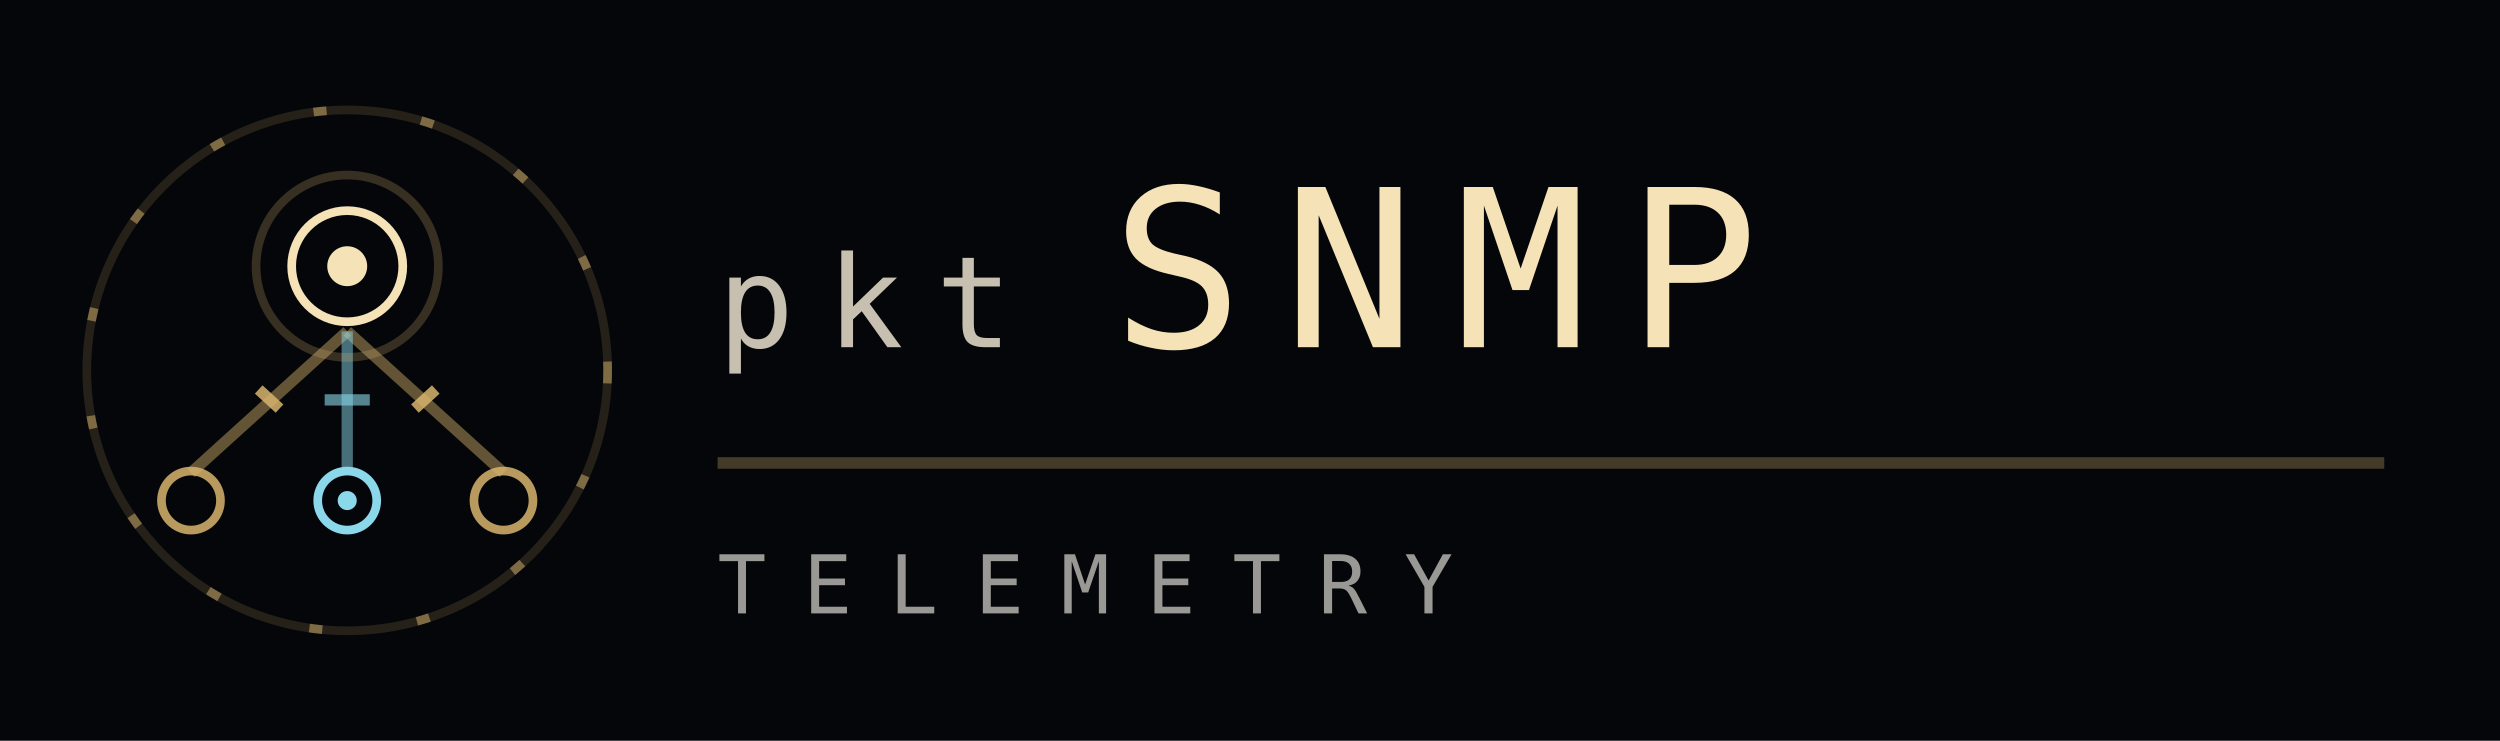
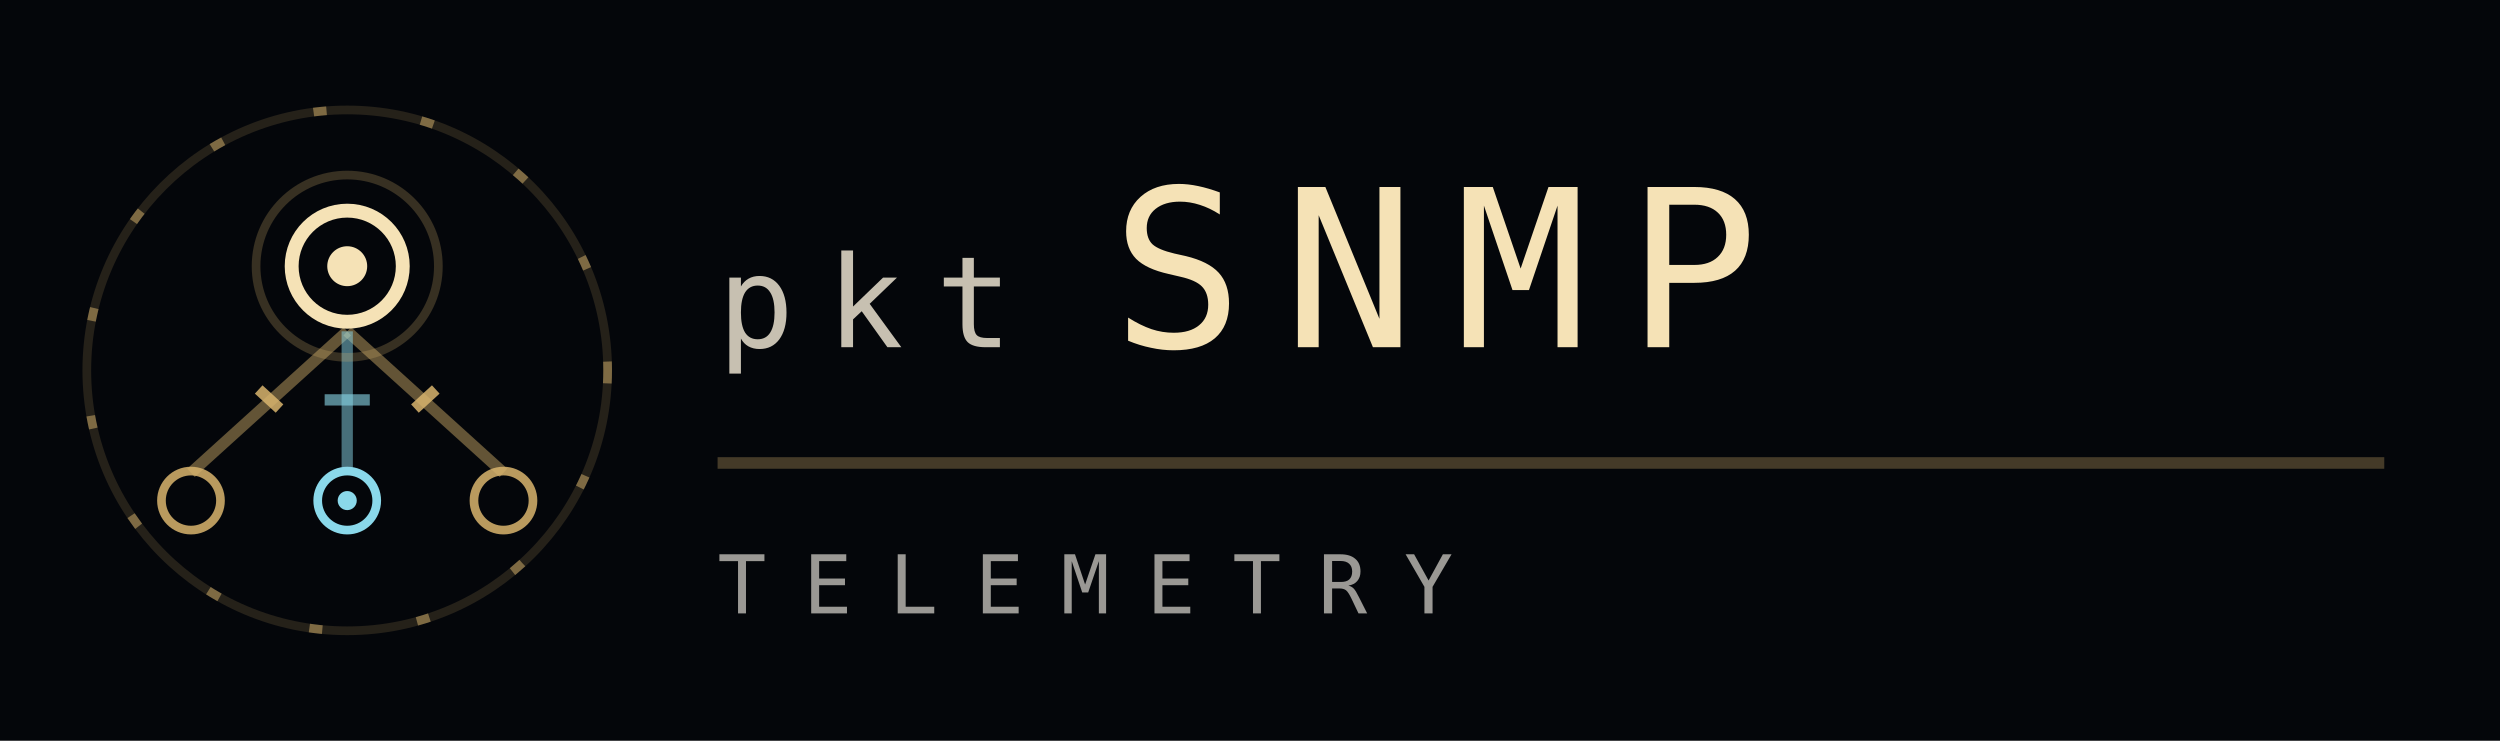
<svg xmlns="http://www.w3.org/2000/svg" viewBox="0 0 216 64" fill="none">
  <rect width="216" height="64" fill="#04060a" />
  <g transform="translate(6,8) scale(0.75)">
    <circle cx="32" cy="32" r="30" stroke="rgba(216,180,110,.16)" />
    <circle cx="32" cy="32" r="30" stroke="rgba(216,180,110,.5)" stroke-dasharray="1.5 11" />
    <path d="M32 27.5 L14 43.8" stroke="rgba(216,180,110,.45)" stroke-width="1.3" />
    <path d="M32 27.5 L50 43.8" stroke="rgba(216,180,110,.45)" stroke-width="1.3" />
    <path d="M32 27.5 L32 43.6" stroke="rgba(138,216,234,.5)" stroke-width="1.3" />
    <path d="M21.8 34.2 l2.4 2.2" stroke="rgba(216,180,110,.85)" stroke-width="1.3" />
    <path d="M42.2 34.2 l-2.4 2.2" stroke="rgba(216,180,110,.85)" stroke-width="1.3" />
    <path d="M29.4 35.4 h5.2" stroke="rgba(138,216,234,.6)" stroke-width="1.3" />
    <circle cx="32" cy="20" r="10.5" stroke="rgba(216,180,110,.24)" />
-     <circle cx="32" cy="20" r="6.4" stroke="#f5e2b6" stroke-width="1.3.3" />
+     <circle cx="32" cy="20" r="6.4" stroke="#f5e2b6" stroke-width="1.6" />
    <circle cx="32" cy="20" r="2.3" fill="#f5e2b6" />
    <circle cx="14" cy="47" r="3.4" stroke="rgba(216,180,110,.85)" />
    <circle cx="50" cy="47" r="3.4" stroke="rgba(216,180,110,.85)" />
    <circle cx="32" cy="47" r="3.4" stroke="#8ad8ea" />
    <circle cx="32" cy="47" r="1.1" fill="#8ad8ea" />
  </g>
  <text x="62" y="30" font-family="ui-monospace,SF Mono,Menlo,monospace" font-size="11" fill="#c7c0b1" letter-spacing="2.8">pkt</text>
  <text x="96" y="30" font-family="ui-monospace,SF Mono,Menlo,monospace" font-size="19" fill="#f5e2b6" letter-spacing="3.4">SNMP</text>
  <path d="M62 40 H206" stroke="rgba(216,180,110,.3)" />
  <text x="62" y="53" font-family="ui-monospace,SF Mono,Menlo,monospace" font-size="7" fill="rgba(245,241,232,.62)" letter-spacing="3.2">TELEMETRY</text>
</svg>
